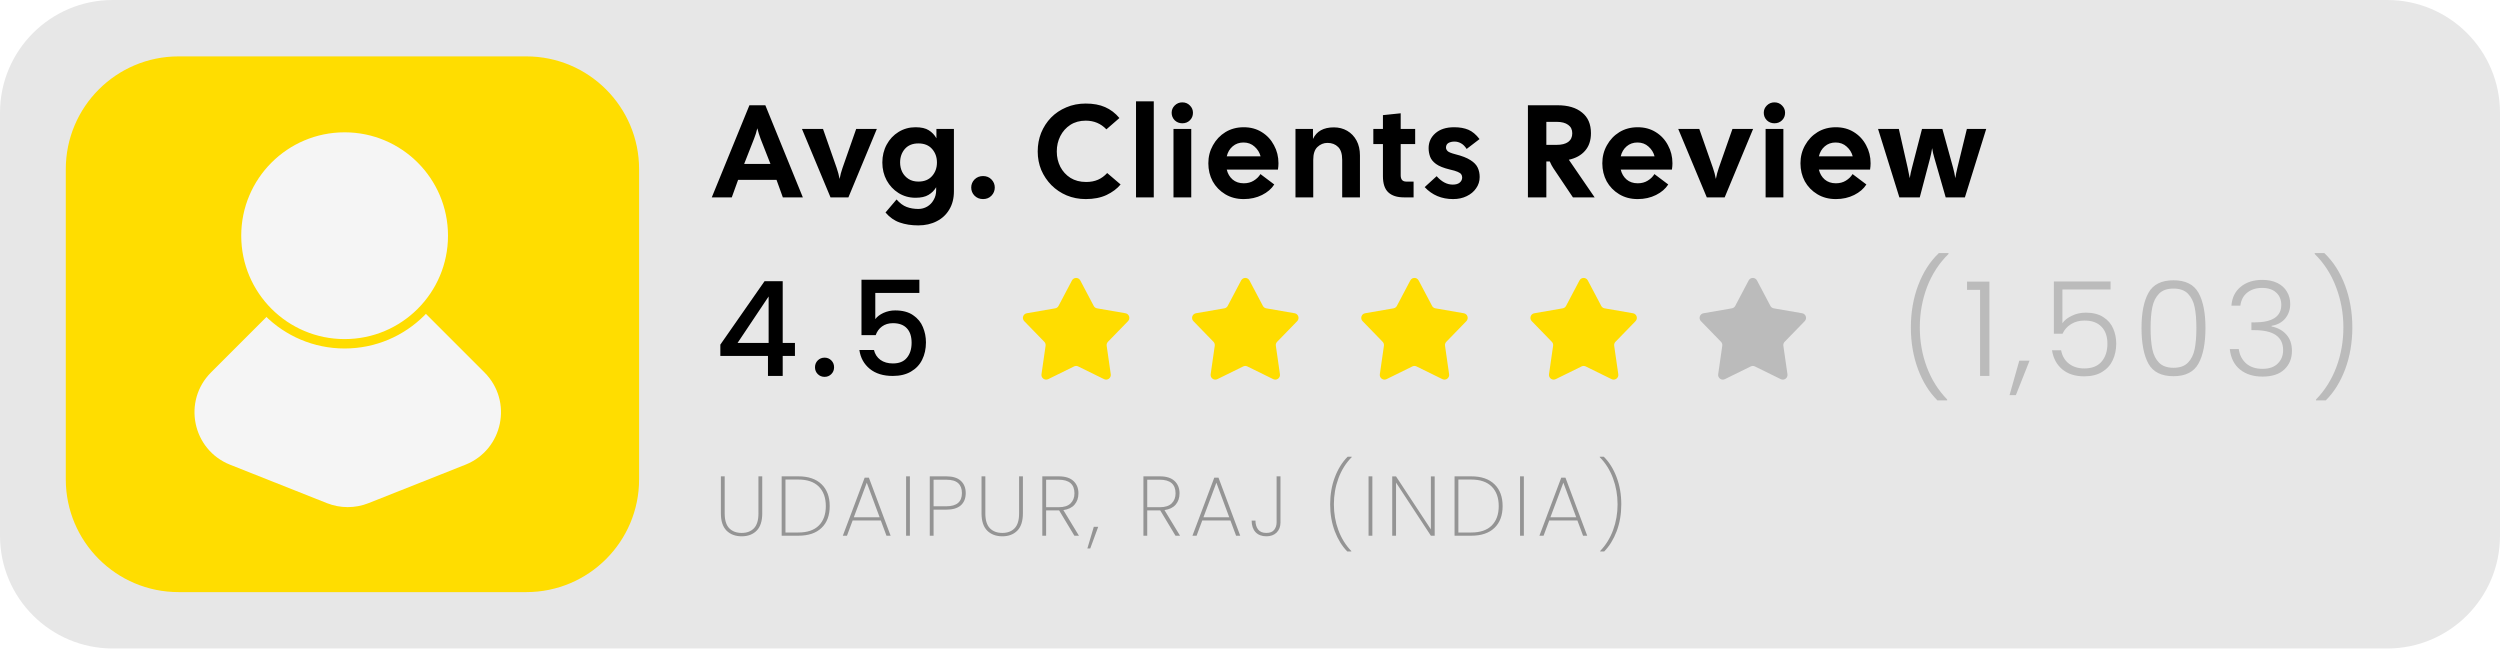
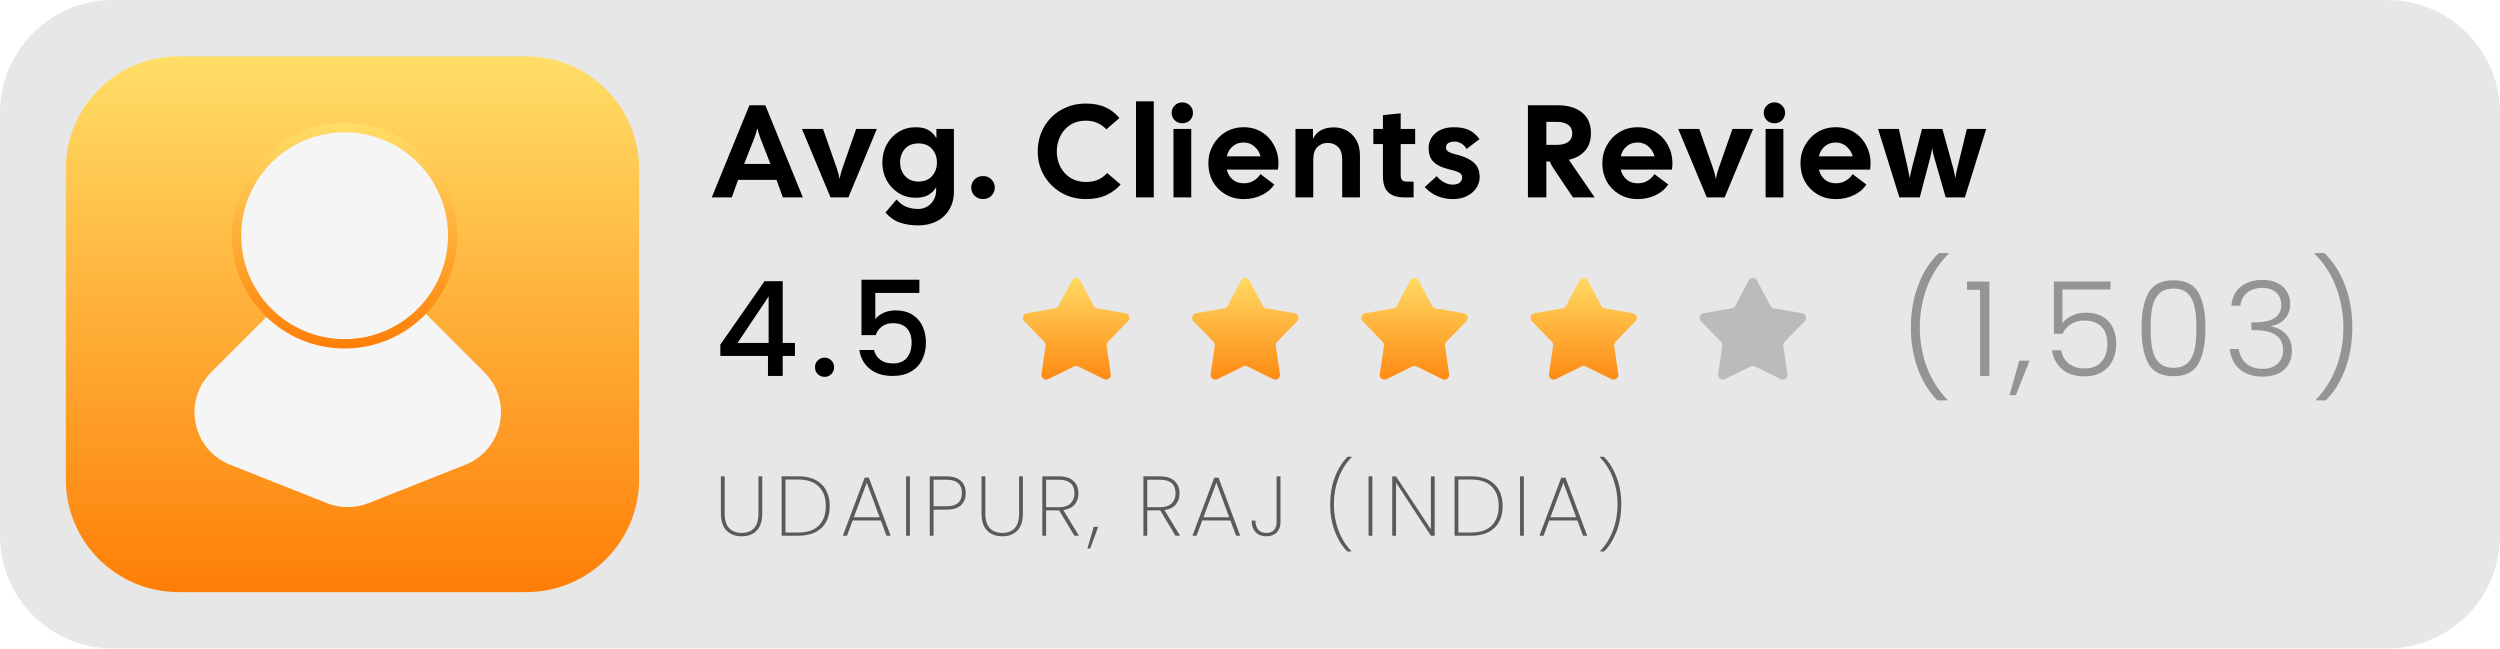
<svg xmlns="http://www.w3.org/2000/svg" width="266" height="69" viewBox="0 0 266 69" fill="none">
  <rect width="266" height="69" rx="12" fill="#E7E7E7" />
-   <rect x="7" y="6" width="61" height="57" rx="12" fill="#FFDD00" />
+   <rect x="7" y="6" width="61" height="57" rx="12" fill="url(#paint0_linear_36_18)" />
  <path d="M32.757 29.322C35.1 26.979 38.9 26.979 41.243 29.322L51.547 39.626C54.597 42.677 53.527 47.854 49.517 49.446L39.213 53.535C37.792 54.099 36.208 54.099 34.787 53.535L24.483 49.446C20.473 47.854 19.402 42.677 22.453 39.626L32.757 29.322Z" fill="#F5F5F5" />
-   <circle cx="36.667" cy="25.079" r="11.5" fill="#F5F5F5" stroke="#FFDD00" />
+   <circle cx="36.667" cy="25.079" r="11.5" fill="#F5F5F5" stroke="url(#paint1_linear_36_18)" />
  <path d="M75.734 21L79.738 11.2H81.432L85.422 21H83.294L82.622 19.138H78.534L77.862 21H75.734ZM80.228 14.77L79.178 17.444H81.978L80.928 14.77C80.788 14.397 80.671 14.023 80.578 13.65C80.485 14.051 80.368 14.425 80.228 14.77ZM88.367 21L85.329 13.72H87.569L89.025 17.878C89.155 18.251 89.258 18.639 89.333 19.04C89.407 18.639 89.51 18.251 89.641 17.878L91.097 13.72H93.295L90.271 21H88.367ZM97.703 23.982C96.965 23.982 96.307 23.879 95.729 23.674C95.159 23.478 94.655 23.123 94.217 22.61L95.393 21.224C95.738 21.616 96.097 21.882 96.471 22.022C96.844 22.162 97.259 22.232 97.717 22.232C98.053 22.232 98.365 22.148 98.655 21.98C98.944 21.812 99.173 21.574 99.341 21.266C99.518 20.967 99.607 20.627 99.607 20.244V19.922C99.411 20.258 99.14 20.529 98.795 20.734C98.459 20.939 97.997 21.042 97.409 21.042C96.746 21.042 96.144 20.874 95.603 20.538C95.071 20.202 94.651 19.754 94.343 19.194C94.035 18.625 93.881 17.99 93.881 17.29C93.881 16.59 94.035 15.955 94.343 15.386C94.651 14.817 95.071 14.369 95.603 14.042C96.144 13.706 96.746 13.538 97.409 13.538C98.015 13.538 98.487 13.645 98.823 13.86C99.168 14.075 99.439 14.359 99.635 14.714V13.72H101.497V20.356C101.497 21.103 101.333 21.747 101.007 22.288C100.689 22.829 100.246 23.245 99.677 23.534C99.107 23.833 98.449 23.982 97.703 23.982ZM97.717 19.32C98.342 19.32 98.827 19.124 99.173 18.732C99.518 18.34 99.691 17.859 99.691 17.29C99.691 16.721 99.518 16.24 99.173 15.848C98.827 15.456 98.342 15.26 97.717 15.26C97.101 15.26 96.62 15.456 96.275 15.848C95.939 16.24 95.771 16.721 95.771 17.29C95.771 17.654 95.845 17.99 95.995 18.298C96.153 18.606 96.377 18.853 96.667 19.04C96.956 19.227 97.306 19.32 97.717 19.32ZM104.598 21.182C104.234 21.182 103.931 21.061 103.688 20.818C103.455 20.575 103.338 20.286 103.338 19.95C103.338 19.623 103.455 19.339 103.688 19.096C103.931 18.853 104.234 18.732 104.598 18.732C104.962 18.732 105.261 18.853 105.494 19.096C105.727 19.339 105.844 19.623 105.844 19.95C105.844 20.286 105.727 20.575 105.494 20.818C105.261 21.061 104.962 21.182 104.598 21.182ZM115.522 21.182C114.794 21.182 114.117 21.051 113.492 20.79C112.876 20.529 112.335 20.165 111.868 19.698C111.411 19.231 111.051 18.695 110.79 18.088C110.538 17.472 110.412 16.814 110.412 16.114C110.412 15.414 110.533 14.756 110.776 14.14C111.028 13.524 111.378 12.983 111.826 12.516C112.283 12.049 112.825 11.685 113.45 11.424C114.075 11.153 114.766 11.018 115.522 11.018C116.325 11.018 117.011 11.144 117.58 11.396C118.159 11.648 118.667 12.035 119.106 12.558L117.72 13.762C117.132 13.146 116.399 12.838 115.522 12.838C114.897 12.838 114.351 12.987 113.884 13.286C113.427 13.585 113.072 13.981 112.82 14.476C112.568 14.971 112.442 15.517 112.442 16.114C112.442 16.711 112.568 17.257 112.82 17.752C113.072 18.237 113.431 18.629 113.898 18.928C114.365 19.217 114.92 19.362 115.564 19.362C116.04 19.362 116.46 19.283 116.824 19.124C117.188 18.965 117.515 18.727 117.804 18.41L119.232 19.628C118.859 20.076 118.359 20.449 117.734 20.748C117.118 21.037 116.381 21.182 115.522 21.182ZM120.872 21V10.78H122.762V21H120.872ZM125.797 13.118C125.48 13.118 125.209 13.011 124.985 12.796C124.771 12.572 124.663 12.306 124.663 11.998C124.663 11.699 124.771 11.443 124.985 11.228C125.209 11.004 125.48 10.892 125.797 10.892C126.124 10.892 126.395 11.004 126.609 11.228C126.824 11.443 126.931 11.699 126.931 11.998C126.931 12.315 126.824 12.581 126.609 12.796C126.395 13.011 126.124 13.118 125.797 13.118ZM124.859 21V13.72H126.749V21H124.859ZM132.333 21.182C131.587 21.182 130.929 21.009 130.359 20.664C129.79 20.319 129.347 19.861 129.029 19.292C128.721 18.713 128.567 18.074 128.567 17.374C128.567 16.674 128.731 16.035 129.057 15.456C129.384 14.868 129.827 14.401 130.387 14.056C130.957 13.711 131.605 13.538 132.333 13.538C133.061 13.538 133.701 13.711 134.251 14.056C134.811 14.401 135.245 14.868 135.553 15.456C135.871 16.035 136.029 16.674 136.029 17.374C136.029 17.477 136.025 17.584 136.015 17.696C136.006 17.808 135.992 17.925 135.973 18.046H130.527C130.63 18.475 130.835 18.825 131.143 19.096C131.461 19.367 131.857 19.502 132.333 19.502C132.744 19.502 133.099 19.409 133.397 19.222C133.705 19.035 133.943 18.802 134.111 18.522L135.581 19.628C135.292 20.085 134.858 20.459 134.279 20.748C133.701 21.037 133.052 21.182 132.333 21.182ZM132.305 15.162C131.857 15.162 131.475 15.297 131.157 15.568C130.84 15.839 130.63 16.193 130.527 16.632H134.125C134.023 16.231 133.808 15.885 133.481 15.596C133.164 15.307 132.772 15.162 132.305 15.162ZM137.839 21V13.72H139.701V14.784C140.084 13.963 140.826 13.552 141.927 13.552C142.45 13.552 142.921 13.673 143.341 13.916C143.761 14.159 144.092 14.504 144.335 14.952C144.578 15.4 144.699 15.932 144.699 16.548V21H142.809V17.01C142.809 16.375 142.664 15.918 142.375 15.638C142.086 15.349 141.708 15.204 141.241 15.204C140.84 15.204 140.485 15.349 140.177 15.638C139.878 15.918 139.729 16.375 139.729 17.01V21H137.839ZM149.37 21C148.651 21 148.101 20.823 147.718 20.468C147.335 20.113 147.144 19.539 147.144 18.746V15.33H146.122V13.72H147.144V12.25L149.034 12.054V13.72H150.574V15.33H149.034V18.648C149.034 19.096 149.23 19.32 149.622 19.32H150.406V21H149.37ZM154.609 21.182C153.387 21.182 152.379 20.757 151.585 19.908L152.859 18.746C153.391 19.343 153.961 19.642 154.567 19.642C154.894 19.642 155.141 19.572 155.309 19.432C155.487 19.283 155.575 19.101 155.575 18.886C155.575 18.755 155.543 18.643 155.477 18.55C155.421 18.457 155.295 18.368 155.099 18.284C154.913 18.2 154.628 18.116 154.245 18.032C153.592 17.873 153.107 17.677 152.789 17.444C152.472 17.211 152.262 16.949 152.159 16.66C152.057 16.371 152.005 16.072 152.005 15.764C152.005 15.129 152.243 14.602 152.719 14.182C153.205 13.753 153.872 13.538 154.721 13.538C155.309 13.538 155.813 13.627 156.233 13.804C156.653 13.981 157.05 14.313 157.423 14.798L156.051 15.848C155.874 15.568 155.673 15.367 155.449 15.246C155.235 15.125 155.006 15.064 154.763 15.064C154.502 15.064 154.283 15.115 154.105 15.218C153.937 15.321 153.853 15.484 153.853 15.708C153.853 15.829 153.909 15.951 154.021 16.072C154.133 16.184 154.404 16.296 154.833 16.408C155.543 16.585 156.084 16.795 156.457 17.038C156.831 17.271 157.087 17.537 157.227 17.836C157.367 18.135 157.437 18.466 157.437 18.83C157.437 19.278 157.311 19.679 157.059 20.034C156.817 20.389 156.481 20.669 156.051 20.874C155.631 21.079 155.151 21.182 154.609 21.182ZM162.571 21V11.2H165.735C166.836 11.2 167.7 11.457 168.325 11.97C168.96 12.474 169.277 13.207 169.277 14.168C169.277 14.943 169.067 15.568 168.647 16.044C168.236 16.52 167.662 16.837 166.925 16.996L169.669 21H167.359L165.273 17.892C165.142 17.696 165.016 17.458 164.895 17.178H164.531V21H162.571ZM164.531 15.414H165.623C166.155 15.414 166.566 15.311 166.855 15.106C167.144 14.891 167.289 14.583 167.289 14.182C167.289 13.79 167.144 13.491 166.855 13.286C166.566 13.071 166.155 12.964 165.623 12.964H164.531V15.414ZM174.252 21.182C173.506 21.182 172.848 21.009 172.278 20.664C171.709 20.319 171.266 19.861 170.948 19.292C170.64 18.713 170.486 18.074 170.486 17.374C170.486 16.674 170.65 16.035 170.976 15.456C171.303 14.868 171.746 14.401 172.306 14.056C172.876 13.711 173.524 13.538 174.252 13.538C174.98 13.538 175.62 13.711 176.17 14.056C176.73 14.401 177.164 14.868 177.472 15.456C177.79 16.035 177.948 16.674 177.948 17.374C177.948 17.477 177.944 17.584 177.934 17.696C177.925 17.808 177.911 17.925 177.892 18.046H172.446C172.549 18.475 172.754 18.825 173.062 19.096C173.38 19.367 173.776 19.502 174.252 19.502C174.663 19.502 175.018 19.409 175.316 19.222C175.624 19.035 175.862 18.802 176.03 18.522L177.5 19.628C177.211 20.085 176.777 20.459 176.198 20.748C175.62 21.037 174.971 21.182 174.252 21.182ZM174.224 15.162C173.776 15.162 173.394 15.297 173.076 15.568C172.759 15.839 172.549 16.193 172.446 16.632H176.044C175.942 16.231 175.727 15.885 175.4 15.596C175.083 15.307 174.691 15.162 174.224 15.162ZM181.602 21L178.564 13.72H180.804L182.26 17.878C182.391 18.251 182.494 18.639 182.568 19.04C182.643 18.639 182.746 18.251 182.876 17.878L184.332 13.72H186.53L183.506 21H181.602ZM188.799 13.118C188.482 13.118 188.211 13.011 187.987 12.796C187.772 12.572 187.665 12.306 187.665 11.998C187.665 11.699 187.772 11.443 187.987 11.228C188.211 11.004 188.482 10.892 188.799 10.892C189.126 10.892 189.396 11.004 189.611 11.228C189.826 11.443 189.933 11.699 189.933 11.998C189.933 12.315 189.826 12.581 189.611 12.796C189.396 13.011 189.126 13.118 188.799 13.118ZM187.861 21V13.72H189.751V21H187.861ZM195.335 21.182C194.588 21.182 193.93 21.009 193.361 20.664C192.792 20.319 192.348 19.861 192.031 19.292C191.723 18.713 191.569 18.074 191.569 17.374C191.569 16.674 191.732 16.035 192.059 15.456C192.386 14.868 192.829 14.401 193.389 14.056C193.958 13.711 194.607 13.538 195.335 13.538C196.063 13.538 196.702 13.711 197.253 14.056C197.813 14.401 198.247 14.868 198.555 15.456C198.872 16.035 199.031 16.674 199.031 17.374C199.031 17.477 199.026 17.584 199.017 17.696C199.008 17.808 198.994 17.925 198.975 18.046H193.529C193.632 18.475 193.837 18.825 194.145 19.096C194.462 19.367 194.859 19.502 195.335 19.502C195.746 19.502 196.1 19.409 196.399 19.222C196.707 19.035 196.945 18.802 197.113 18.522L198.583 19.628C198.294 20.085 197.86 20.459 197.281 20.748C196.702 21.037 196.054 21.182 195.335 21.182ZM195.307 15.162C194.859 15.162 194.476 15.297 194.159 15.568C193.842 15.839 193.632 16.193 193.529 16.632H197.127C197.024 16.231 196.81 15.885 196.483 15.596C196.166 15.307 195.774 15.162 195.307 15.162ZM202.093 21L199.825 13.72H202.037L202.975 17.85C203.013 18.027 203.05 18.214 203.087 18.41C203.134 18.597 203.171 18.779 203.199 18.956C203.255 18.583 203.335 18.209 203.437 17.836L204.501 13.72H206.671L207.805 17.836C207.908 18.209 207.987 18.583 208.043 18.956C208.071 18.779 208.104 18.597 208.141 18.41C208.188 18.214 208.23 18.027 208.267 17.85L209.275 13.72H211.333L209.065 21H207.021L205.831 16.856C205.719 16.492 205.635 16.128 205.579 15.764C205.551 15.941 205.519 16.123 205.481 16.31C205.444 16.497 205.402 16.679 205.355 16.856L204.263 21H202.093Z" fill="black" />
-   <path d="M77.107 50.682V54.633C77.107 55.347 77.269 55.872 77.593 56.208C77.917 56.538 78.358 56.703 78.916 56.703C79.468 56.703 79.903 56.538 80.221 56.208C80.539 55.878 80.698 55.353 80.698 54.633V50.682H81.103V54.624C81.103 55.446 80.905 56.058 80.509 56.46C80.113 56.862 79.582 57.063 78.916 57.063C78.25 57.063 77.713 56.862 77.305 56.46C76.903 56.052 76.702 55.44 76.702 54.624V50.682H77.107ZM84.942 50.682C86.01 50.682 86.832 50.961 87.408 51.519C87.99 52.077 88.281 52.854 88.281 53.85C88.281 54.846 87.99 55.62 87.408 56.172C86.832 56.724 86.01 57 84.942 57H83.169V50.682H84.942ZM84.942 56.658C85.896 56.658 86.622 56.412 87.12 55.92C87.618 55.422 87.867 54.732 87.867 53.85C87.867 52.962 87.618 52.269 87.12 51.771C86.622 51.273 85.896 51.024 84.942 51.024H83.574V56.658H84.942ZM93.718 55.38H90.721L90.118 57H89.677L91.999 50.826H92.449L94.762 57H94.321L93.718 55.38ZM93.592 55.038L92.224 51.357L90.847 55.038H93.592ZM96.813 50.682V57H96.408V50.682H96.813ZM102.753 52.464C102.753 53.022 102.579 53.457 102.231 53.769C101.883 54.075 101.367 54.228 100.683 54.228H99.333V57H98.928V50.682H100.683C101.379 50.682 101.898 50.844 102.24 51.168C102.582 51.486 102.753 51.918 102.753 52.464ZM100.683 53.868C101.793 53.868 102.348 53.4 102.348 52.464C102.348 52.002 102.216 51.651 101.952 51.411C101.688 51.165 101.265 51.042 100.683 51.042H99.333V53.868H100.683ZM104.84 50.682V54.633C104.84 55.347 105.002 55.872 105.326 56.208C105.65 56.538 106.091 56.703 106.649 56.703C107.201 56.703 107.636 56.538 107.954 56.208C108.272 55.878 108.431 55.353 108.431 54.633V50.682H108.836V54.624C108.836 55.446 108.638 56.058 108.242 56.46C107.846 56.862 107.315 57.063 106.649 57.063C105.983 57.063 105.446 56.862 105.038 56.46C104.636 56.052 104.435 55.44 104.435 54.624V50.682H104.84ZM114.313 57L112.693 54.309H112.657H111.307V57H110.902V50.682H112.639C113.341 50.682 113.866 50.847 114.214 51.177C114.568 51.507 114.745 51.945 114.745 52.491C114.745 52.977 114.607 53.379 114.331 53.697C114.061 54.009 113.665 54.201 113.143 54.273L114.799 57H114.313ZM111.307 53.967H112.657C113.215 53.967 113.632 53.832 113.908 53.562C114.184 53.292 114.322 52.935 114.322 52.491C114.322 51.525 113.761 51.042 112.639 51.042H111.307V53.967ZM116.847 56.055L116.001 58.359H115.695L116.379 56.055H116.847ZM125.071 57L123.451 54.309H123.415H122.065V57H121.66V50.682H123.397C124.099 50.682 124.624 50.847 124.972 51.177C125.326 51.507 125.503 51.945 125.503 52.491C125.503 52.977 125.365 53.379 125.089 53.697C124.819 54.009 124.423 54.201 123.901 54.273L125.557 57H125.071ZM122.065 53.967H123.415C123.973 53.967 124.39 53.832 124.666 53.562C124.942 53.292 125.08 52.935 125.08 52.491C125.08 51.525 124.519 51.042 123.397 51.042H122.065V53.967ZM130.917 55.38H127.92L127.317 57H126.876L129.198 50.826H129.648L131.961 57H131.52L130.917 55.38ZM130.791 55.038L129.423 51.357L128.046 55.038H130.791ZM136.244 50.682V55.587C136.244 56.025 136.109 56.382 135.839 56.658C135.569 56.928 135.203 57.063 134.741 57.063C134.255 57.063 133.871 56.916 133.589 56.622C133.313 56.322 133.175 55.911 133.175 55.389H133.58C133.58 55.773 133.673 56.088 133.859 56.334C134.045 56.58 134.339 56.703 134.741 56.703C135.125 56.703 135.401 56.595 135.569 56.379C135.743 56.157 135.83 55.893 135.83 55.587V50.682H136.244ZM143.347 58.674C142.795 58.11 142.354 57.396 142.024 56.532C141.694 55.662 141.529 54.705 141.529 53.661C141.529 52.611 141.697 51.645 142.033 50.763C142.369 49.881 142.822 49.158 143.392 48.594H143.824V48.639C143.206 49.263 142.735 50.013 142.411 50.889C142.087 51.759 141.925 52.683 141.925 53.661C141.925 54.633 142.084 55.548 142.402 56.406C142.72 57.264 143.179 58.005 143.779 58.629V58.674H143.347ZM146.019 50.682V57H145.614V50.682H146.019ZM152.651 57H152.246L148.538 51.348V57H148.133V50.691H148.538L152.246 56.325V50.691H152.651V57ZM156.539 50.682C157.607 50.682 158.429 50.961 159.005 51.519C159.587 52.077 159.878 52.854 159.878 53.85C159.878 54.846 159.587 55.62 159.005 56.172C158.429 56.724 157.607 57 156.539 57H154.766V50.682H156.539ZM156.539 56.658C157.493 56.658 158.219 56.412 158.717 55.92C159.215 55.422 159.464 54.732 159.464 53.85C159.464 52.962 159.215 52.269 158.717 51.771C158.219 51.273 157.493 51.024 156.539 51.024H155.171V56.658H156.539ZM162.138 50.682V57H161.733V50.682H162.138ZM167.835 55.38H164.838L164.235 57H163.794L166.116 50.826H166.566L168.879 57H168.438L167.835 55.38ZM167.709 55.038L166.341 51.357L164.964 55.038H167.709ZM170.255 58.674V58.629C170.855 58.005 171.314 57.264 171.632 56.406C171.95 55.548 172.109 54.633 172.109 53.661C172.109 52.683 171.947 51.759 171.623 50.889C171.299 50.013 170.828 49.263 170.21 48.639V48.594H170.642C171.212 49.158 171.665 49.881 172.001 50.763C172.337 51.645 172.505 52.611 172.505 53.661C172.505 54.705 172.34 55.662 172.01 56.532C171.68 57.396 171.239 58.11 170.687 58.674H170.255Z" fill="#949494" />
-   <path d="M114.058 29.838C114.245 29.483 114.755 29.483 114.942 29.838L116.372 32.548C116.444 32.685 116.576 32.781 116.729 32.807L119.748 33.33C120.144 33.398 120.302 33.883 120.021 34.171L117.886 36.368C117.778 36.479 117.727 36.634 117.75 36.788L118.186 39.821C118.243 40.218 117.831 40.518 117.47 40.34L114.721 38.989C114.581 38.92 114.419 38.92 114.279 38.989L111.53 40.34C111.169 40.518 110.757 40.218 110.814 39.821L111.25 36.788C111.273 36.634 111.222 36.479 111.114 36.368L108.979 34.171C108.698 33.883 108.856 33.398 109.252 33.33L112.271 32.807C112.424 32.781 112.556 32.685 112.628 32.548L114.058 29.838Z" fill="#FFDD00" />
-   <path d="M132.058 29.838C132.245 29.483 132.755 29.483 132.942 29.838L134.372 32.548C134.444 32.685 134.576 32.781 134.729 32.807L137.748 33.33C138.144 33.398 138.302 33.883 138.021 34.171L135.886 36.368C135.778 36.479 135.727 36.634 135.75 36.788L136.186 39.821C136.243 40.218 135.831 40.518 135.47 40.34L132.721 38.989C132.581 38.92 132.419 38.92 132.279 38.989L129.53 40.34C129.169 40.518 128.757 40.218 128.814 39.821L129.25 36.788C129.273 36.634 129.222 36.479 129.114 36.368L126.979 34.171C126.698 33.883 126.856 33.398 127.252 33.33L130.271 32.807C130.424 32.781 130.556 32.685 130.628 32.548L132.058 29.838Z" fill="#FFDD00" />
-   <path d="M150.058 29.838C150.245 29.483 150.755 29.483 150.942 29.838L152.372 32.548C152.444 32.685 152.576 32.781 152.729 32.807L155.748 33.33C156.144 33.398 156.302 33.883 156.021 34.171L153.886 36.368C153.778 36.479 153.727 36.634 153.75 36.788L154.186 39.821C154.243 40.218 153.831 40.518 153.47 40.34L150.721 38.989C150.581 38.92 150.419 38.92 150.279 38.989L147.53 40.34C147.169 40.518 146.757 40.218 146.814 39.821L147.25 36.788C147.273 36.634 147.222 36.479 147.114 36.368L144.979 34.171C144.698 33.883 144.856 33.398 145.252 33.33L148.271 32.807C148.424 32.781 148.556 32.685 148.628 32.548L150.058 29.838Z" fill="#FFDD00" />
-   <path d="M168.058 29.838C168.245 29.483 168.755 29.483 168.942 29.838L170.372 32.548C170.444 32.685 170.576 32.781 170.729 32.807L173.748 33.33C174.144 33.398 174.302 33.883 174.021 34.171L171.886 36.368C171.778 36.479 171.727 36.634 171.75 36.788L172.186 39.821C172.243 40.218 171.831 40.518 171.47 40.34L168.721 38.989C168.581 38.92 168.419 38.92 168.279 38.989L165.53 40.34C165.169 40.518 164.757 40.218 164.814 39.821L165.25 36.788C165.273 36.634 165.222 36.479 165.114 36.368L162.979 34.171C162.698 33.883 162.856 33.398 163.252 33.33L166.271 32.807C166.424 32.781 166.556 32.685 166.628 32.548L168.058 29.838Z" fill="#FFDD00" />
+   <path d="M77.107 50.682V54.633C77.107 55.347 77.269 55.872 77.593 56.208C77.917 56.538 78.358 56.703 78.916 56.703C79.468 56.703 79.903 56.538 80.221 56.208C80.539 55.878 80.698 55.353 80.698 54.633V50.682H81.103V54.624C81.103 55.446 80.905 56.058 80.509 56.46C80.113 56.862 79.582 57.063 78.916 57.063C78.25 57.063 77.713 56.862 77.305 56.46C76.903 56.052 76.702 55.44 76.702 54.624V50.682H77.107ZM84.942 50.682C86.01 50.682 86.832 50.961 87.408 51.519C87.99 52.077 88.281 52.854 88.281 53.85C88.281 54.846 87.99 55.62 87.408 56.172C86.832 56.724 86.01 57 84.942 57H83.169V50.682H84.942ZM84.942 56.658C85.896 56.658 86.622 56.412 87.12 55.92C87.618 55.422 87.867 54.732 87.867 53.85C87.867 52.962 87.618 52.269 87.12 51.771C86.622 51.273 85.896 51.024 84.942 51.024H83.574V56.658H84.942ZM93.718 55.38H90.721L90.118 57H89.677L91.999 50.826H92.449L94.762 57H94.321L93.718 55.38ZM93.592 55.038L92.224 51.357L90.847 55.038H93.592ZM96.813 50.682V57H96.408V50.682H96.813ZM102.753 52.464C102.753 53.022 102.579 53.457 102.231 53.769C101.883 54.075 101.367 54.228 100.683 54.228H99.333V57H98.928V50.682H100.683C101.379 50.682 101.898 50.844 102.24 51.168C102.582 51.486 102.753 51.918 102.753 52.464ZM100.683 53.868C101.793 53.868 102.348 53.4 102.348 52.464C102.348 52.002 102.216 51.651 101.952 51.411C101.688 51.165 101.265 51.042 100.683 51.042H99.333V53.868H100.683ZM104.84 50.682V54.633C104.84 55.347 105.002 55.872 105.326 56.208C105.65 56.538 106.091 56.703 106.649 56.703C107.201 56.703 107.636 56.538 107.954 56.208C108.272 55.878 108.431 55.353 108.431 54.633V50.682H108.836V54.624C108.836 55.446 108.638 56.058 108.242 56.46C107.846 56.862 107.315 57.063 106.649 57.063C105.983 57.063 105.446 56.862 105.038 56.46C104.636 56.052 104.435 55.44 104.435 54.624V50.682H104.84ZM114.313 57L112.693 54.309H112.657H111.307V57H110.902V50.682H112.639C113.341 50.682 113.866 50.847 114.214 51.177C114.568 51.507 114.745 51.945 114.745 52.491C114.745 52.977 114.607 53.379 114.331 53.697C114.061 54.009 113.665 54.201 113.143 54.273L114.799 57H114.313ZM111.307 53.967H112.657C113.215 53.967 113.632 53.832 113.908 53.562C114.184 53.292 114.322 52.935 114.322 52.491C114.322 51.525 113.761 51.042 112.639 51.042H111.307V53.967ZM116.847 56.055L116.001 58.359H115.695L116.379 56.055H116.847ZM125.071 57L123.451 54.309H123.415H122.065V57H121.66V50.682H123.397C124.099 50.682 124.624 50.847 124.972 51.177C125.326 51.507 125.503 51.945 125.503 52.491C125.503 52.977 125.365 53.379 125.089 53.697C124.819 54.009 124.423 54.201 123.901 54.273L125.557 57H125.071ZM122.065 53.967H123.415C123.973 53.967 124.39 53.832 124.666 53.562C124.942 53.292 125.08 52.935 125.08 52.491C125.08 51.525 124.519 51.042 123.397 51.042H122.065V53.967ZM130.917 55.38H127.92L127.317 57H126.876L129.198 50.826H129.648L131.961 57H131.52L130.917 55.38ZM130.791 55.038L129.423 51.357L128.046 55.038H130.791ZM136.244 50.682V55.587C136.244 56.025 136.109 56.382 135.839 56.658C135.569 56.928 135.203 57.063 134.741 57.063C134.255 57.063 133.871 56.916 133.589 56.622C133.313 56.322 133.175 55.911 133.175 55.389H133.58C133.58 55.773 133.673 56.088 133.859 56.334C134.045 56.58 134.339 56.703 134.741 56.703C135.125 56.703 135.401 56.595 135.569 56.379C135.743 56.157 135.83 55.893 135.83 55.587V50.682H136.244ZM143.347 58.674C142.795 58.11 142.354 57.396 142.024 56.532C141.694 55.662 141.529 54.705 141.529 53.661C141.529 52.611 141.697 51.645 142.033 50.763C142.369 49.881 142.822 49.158 143.392 48.594H143.824V48.639C143.206 49.263 142.735 50.013 142.411 50.889C142.087 51.759 141.925 52.683 141.925 53.661C141.925 54.633 142.084 55.548 142.402 56.406C142.72 57.264 143.179 58.005 143.779 58.629V58.674H143.347ZM146.019 50.682V57H145.614V50.682H146.019ZM152.651 57H152.246L148.538 51.348V57H148.133V50.691H148.538L152.246 56.325V50.691H152.651V57ZM156.539 50.682C157.607 50.682 158.429 50.961 159.005 51.519C159.587 52.077 159.878 52.854 159.878 53.85C159.878 54.846 159.587 55.62 159.005 56.172C158.429 56.724 157.607 57 156.539 57H154.766V50.682H156.539ZM156.539 56.658C157.493 56.658 158.219 56.412 158.717 55.92C159.215 55.422 159.464 54.732 159.464 53.85C159.464 52.962 159.215 52.269 158.717 51.771C158.219 51.273 157.493 51.024 156.539 51.024H155.171V56.658H156.539ZM162.138 50.682V57H161.733V50.682H162.138ZM167.835 55.38H164.838L164.235 57H163.794L166.116 50.826H166.566L168.879 57H168.438L167.835 55.38ZM167.709 55.038L166.341 51.357L164.964 55.038H167.709ZM170.255 58.674V58.629C170.855 58.005 171.314 57.264 171.632 56.406C171.95 55.548 172.109 54.633 172.109 53.661C172.109 52.683 171.947 51.759 171.623 50.889C171.299 50.013 170.828 49.263 170.21 48.639V48.594H170.642C171.212 49.158 171.665 49.881 172.001 50.763C172.337 51.645 172.505 52.611 172.505 53.661C172.505 54.705 172.34 55.662 172.01 56.532C171.68 57.396 171.239 58.11 170.687 58.674H170.255Z" fill="#5A5A5A" />
+   <path d="M114.058 29.838C114.245 29.483 114.755 29.483 114.942 29.838L116.372 32.548C116.444 32.685 116.576 32.781 116.729 32.807L119.748 33.33C120.144 33.398 120.302 33.883 120.021 34.171L117.886 36.368C117.778 36.479 117.727 36.634 117.75 36.788L118.186 39.821C118.243 40.218 117.831 40.518 117.47 40.34L114.721 38.989C114.581 38.92 114.419 38.92 114.279 38.989L111.53 40.34C111.169 40.518 110.757 40.218 110.814 39.821L111.25 36.788C111.273 36.634 111.222 36.479 111.114 36.368L108.979 34.171C108.698 33.883 108.856 33.398 109.252 33.33L112.271 32.807C112.424 32.781 112.556 32.685 112.628 32.548L114.058 29.838Z" fill="url(#paint2_linear_36_18)" />
+   <path d="M132.058 29.838C132.245 29.483 132.755 29.483 132.942 29.838L134.372 32.548C134.444 32.685 134.576 32.781 134.729 32.807L137.748 33.33C138.144 33.398 138.302 33.883 138.021 34.171L135.886 36.368C135.778 36.479 135.727 36.634 135.75 36.788L136.186 39.821C136.243 40.218 135.831 40.518 135.47 40.34L132.721 38.989C132.581 38.92 132.419 38.92 132.279 38.989L129.53 40.34C129.169 40.518 128.757 40.218 128.814 39.821L129.25 36.788C129.273 36.634 129.222 36.479 129.114 36.368L126.979 34.171C126.698 33.883 126.856 33.398 127.252 33.33L130.271 32.807C130.424 32.781 130.556 32.685 130.628 32.548L132.058 29.838Z" fill="url(#paint3_linear_36_18)" />
+   <path d="M150.058 29.838C150.245 29.483 150.755 29.483 150.942 29.838L152.372 32.548C152.444 32.685 152.576 32.781 152.729 32.807L155.748 33.33C156.144 33.398 156.302 33.883 156.021 34.171L153.886 36.368C153.778 36.479 153.727 36.634 153.75 36.788L154.186 39.821C154.243 40.218 153.831 40.518 153.47 40.34L150.721 38.989C150.581 38.92 150.419 38.92 150.279 38.989L147.53 40.34C147.169 40.518 146.757 40.218 146.814 39.821L147.25 36.788C147.273 36.634 147.222 36.479 147.114 36.368L144.979 34.171C144.698 33.883 144.856 33.398 145.252 33.33L148.271 32.807C148.424 32.781 148.556 32.685 148.628 32.548L150.058 29.838Z" fill="url(#paint4_linear_36_18)" />
+   <path d="M168.058 29.838C168.245 29.483 168.755 29.483 168.942 29.838L170.372 32.548C170.444 32.685 170.576 32.781 170.729 32.807L173.748 33.33C174.144 33.398 174.302 33.883 174.021 34.171L171.886 36.368C171.778 36.479 171.727 36.634 171.75 36.788L172.186 39.821C172.243 40.218 171.831 40.518 171.47 40.34L168.721 38.989C168.581 38.92 168.419 38.92 168.279 38.989L165.53 40.34C165.169 40.518 164.757 40.218 164.814 39.821L165.25 36.788C165.273 36.634 165.222 36.479 165.114 36.368L162.979 34.171C162.698 33.883 162.856 33.398 163.252 33.33L166.271 32.807C166.424 32.781 166.556 32.685 166.628 32.548L168.058 29.838Z" fill="url(#paint5_linear_36_18)" />
  <path d="M186.058 29.838C186.245 29.483 186.755 29.483 186.942 29.838L188.372 32.548C188.444 32.685 188.576 32.781 188.729 32.807L191.748 33.33C192.144 33.398 192.302 33.883 192.021 34.171L189.886 36.368C189.778 36.479 189.727 36.634 189.75 36.788L190.186 39.821C190.243 40.218 189.831 40.518 189.47 40.34L186.721 38.989C186.581 38.92 186.419 38.92 186.279 38.989L183.53 40.34C183.169 40.518 182.757 40.218 182.814 39.821L183.25 36.788C183.273 36.634 183.222 36.479 183.114 36.368L180.979 34.171C180.698 33.883 180.856 33.398 181.252 33.33L184.271 32.807C184.424 32.781 184.556 32.685 184.628 32.548L186.058 29.838Z" fill="#BBBBBB" />
  <path d="M76.644 37.872V36.668L81.348 29.92H83.28V36.486H84.582V37.872H83.28V40H81.712V37.872H76.644ZM81.782 31.544L78.478 36.486H81.782V31.544ZM87.739 40.098C87.449 40.098 87.207 40 87.01 39.804C86.814 39.608 86.716 39.365 86.716 39.076C86.716 38.787 86.814 38.544 87.01 38.348C87.207 38.152 87.449 38.054 87.739 38.054C88.019 38.054 88.257 38.152 88.453 38.348C88.648 38.544 88.746 38.787 88.746 39.076C88.746 39.365 88.648 39.608 88.453 39.804C88.257 40 88.019 40.098 87.739 40.098ZM97.821 31.166H93.131V33.952C93.327 33.691 93.617 33.471 93.999 33.294C94.391 33.117 94.807 33.028 95.245 33.028C96.029 33.028 96.664 33.196 97.149 33.532C97.644 33.868 97.994 34.293 98.199 34.806C98.414 35.319 98.521 35.861 98.521 36.43C98.521 37.121 98.386 37.737 98.115 38.278C97.854 38.81 97.457 39.23 96.925 39.538C96.403 39.846 95.759 40 94.993 40C93.976 40 93.159 39.748 92.543 39.244C91.927 38.74 91.559 38.073 91.437 37.242H92.991C93.094 37.681 93.323 38.031 93.677 38.292C94.032 38.544 94.475 38.67 95.007 38.67C95.67 38.67 96.165 38.469 96.491 38.068C96.827 37.667 96.995 37.135 96.995 36.472C96.995 35.8 96.827 35.287 96.491 34.932C96.155 34.568 95.661 34.386 95.007 34.386C94.55 34.386 94.163 34.503 93.845 34.736C93.537 34.96 93.313 35.268 93.173 35.66H91.661V29.766H97.821V31.166Z" fill="black" />
-   <path d="M206.144 42.604C205.267 41.736 204.576 40.625 204.072 39.272C203.568 37.909 203.316 36.43 203.316 34.834C203.316 33.219 203.577 31.721 204.1 30.34C204.623 28.959 205.355 27.82 206.298 26.924H207.32V27.022C206.321 28.002 205.561 29.173 205.038 30.536C204.525 31.899 204.268 33.331 204.268 34.834C204.268 36.318 204.515 37.723 205.01 39.048C205.505 40.373 206.228 41.526 207.18 42.506V42.604H206.144ZM209.293 30.844V29.962H211.673V40H210.679V30.844H209.293ZM215.943 38.376L214.487 42.044H213.815L214.851 38.376H215.943ZM224.565 30.802H219.441V34.386C219.674 34.059 220.015 33.793 220.463 33.588C220.911 33.373 221.396 33.266 221.919 33.266C222.684 33.266 223.309 33.425 223.795 33.742C224.28 34.05 224.63 34.456 224.845 34.96C225.059 35.455 225.167 35.987 225.167 36.556C225.167 37.209 225.041 37.802 224.789 38.334C224.546 38.857 224.168 39.272 223.655 39.58C223.151 39.888 222.521 40.042 221.765 40.042C220.803 40.042 220.024 39.795 219.427 39.3C218.829 38.796 218.465 38.119 218.335 37.27H219.301C219.422 37.886 219.702 38.362 220.141 38.698C220.579 39.034 221.121 39.202 221.765 39.202C222.577 39.202 223.188 38.964 223.599 38.488C224.019 38.003 224.229 37.363 224.229 36.57C224.229 35.795 224.019 35.193 223.599 34.764C223.179 34.325 222.577 34.106 221.793 34.106C221.251 34.106 220.775 34.232 220.365 34.484C219.954 34.736 219.651 35.077 219.455 35.506H218.531V29.948H224.565V30.802ZM227.857 34.89C227.857 33.285 228.105 32.039 228.599 31.152C229.094 30.265 229.981 29.822 231.259 29.822C232.538 29.822 233.425 30.265 233.919 31.152C234.414 32.039 234.661 33.285 234.661 34.89C234.661 36.523 234.414 37.788 233.919 38.684C233.425 39.58 232.538 40.028 231.259 40.028C229.971 40.028 229.08 39.58 228.585 38.684C228.1 37.788 227.857 36.523 227.857 34.89ZM233.695 34.89C233.695 34.022 233.635 33.289 233.513 32.692C233.392 32.095 233.154 31.614 232.799 31.25C232.445 30.886 231.931 30.704 231.259 30.704C230.587 30.704 230.074 30.886 229.719 31.25C229.365 31.614 229.127 32.095 229.005 32.692C228.884 33.289 228.823 34.022 228.823 34.89C228.823 35.786 228.884 36.537 229.005 37.144C229.127 37.741 229.365 38.222 229.719 38.586C230.074 38.95 230.587 39.132 231.259 39.132C231.931 39.132 232.445 38.95 232.799 38.586C233.154 38.222 233.392 37.741 233.513 37.144C233.635 36.537 233.695 35.786 233.695 34.89ZM237.422 32.524C237.488 31.675 237.814 31.007 238.402 30.522C239 30.027 239.77 29.78 240.712 29.78C241.338 29.78 241.874 29.892 242.322 30.116C242.77 30.34 243.106 30.648 243.33 31.04C243.564 31.423 243.68 31.857 243.68 32.342C243.68 32.93 243.508 33.439 243.162 33.868C242.817 34.297 242.327 34.563 241.692 34.666V34.736C242.355 34.867 242.882 35.156 243.274 35.604C243.666 36.043 243.862 36.621 243.862 37.34C243.862 38.143 243.592 38.801 243.05 39.314C242.518 39.818 241.744 40.07 240.726 40.07C239.756 40.07 238.958 39.818 238.332 39.314C237.707 38.801 237.348 38.077 237.254 37.144H238.206C238.29 37.769 238.552 38.278 238.99 38.67C239.429 39.053 240.008 39.244 240.726 39.244C241.436 39.244 241.977 39.057 242.35 38.684C242.733 38.311 242.924 37.835 242.924 37.256C242.924 35.837 241.902 35.128 239.858 35.128H239.55V34.302H239.872C241.776 34.302 242.728 33.681 242.728 32.44C242.728 31.899 242.551 31.465 242.196 31.138C241.842 30.802 241.338 30.634 240.684 30.634C240.05 30.634 239.522 30.802 239.102 31.138C238.692 31.465 238.449 31.927 238.374 32.524H237.422ZM246.424 42.604V42.506C247.376 41.526 248.099 40.373 248.594 39.048C249.088 37.723 249.336 36.318 249.336 34.834C249.336 33.331 249.074 31.899 248.552 30.536C248.038 29.173 247.282 28.002 246.284 27.022V26.924H247.306C248.248 27.82 248.981 28.959 249.504 30.34C250.026 31.721 250.288 33.219 250.288 34.834C250.288 36.43 250.036 37.909 249.532 39.272C249.028 40.625 248.337 41.736 247.46 42.604H246.424Z" fill="#BBBBBB" />
+   <path d="M206.144 42.604C205.267 41.736 204.576 40.625 204.072 39.272C203.568 37.909 203.316 36.43 203.316 34.834C203.316 33.219 203.577 31.721 204.1 30.34C204.623 28.959 205.355 27.82 206.298 26.924H207.32V27.022C206.321 28.002 205.561 29.173 205.038 30.536C204.525 31.899 204.268 33.331 204.268 34.834C204.268 36.318 204.515 37.723 205.01 39.048C205.505 40.373 206.228 41.526 207.18 42.506V42.604H206.144ZM209.293 30.844V29.962H211.673V40H210.679V30.844H209.293ZM215.943 38.376L214.487 42.044H213.815L214.851 38.376H215.943ZM224.565 30.802H219.441V34.386C219.674 34.059 220.015 33.793 220.463 33.588C220.911 33.373 221.396 33.266 221.919 33.266C222.684 33.266 223.309 33.425 223.795 33.742C224.28 34.05 224.63 34.456 224.845 34.96C225.059 35.455 225.167 35.987 225.167 36.556C225.167 37.209 225.041 37.802 224.789 38.334C224.546 38.857 224.168 39.272 223.655 39.58C223.151 39.888 222.521 40.042 221.765 40.042C220.803 40.042 220.024 39.795 219.427 39.3C218.829 38.796 218.465 38.119 218.335 37.27H219.301C219.422 37.886 219.702 38.362 220.141 38.698C220.579 39.034 221.121 39.202 221.765 39.202C222.577 39.202 223.188 38.964 223.599 38.488C224.019 38.003 224.229 37.363 224.229 36.57C224.229 35.795 224.019 35.193 223.599 34.764C223.179 34.325 222.577 34.106 221.793 34.106C221.251 34.106 220.775 34.232 220.365 34.484C219.954 34.736 219.651 35.077 219.455 35.506H218.531V29.948H224.565V30.802ZM227.857 34.89C227.857 33.285 228.105 32.039 228.599 31.152C229.094 30.265 229.981 29.822 231.259 29.822C232.538 29.822 233.425 30.265 233.919 31.152C234.414 32.039 234.661 33.285 234.661 34.89C234.661 36.523 234.414 37.788 233.919 38.684C233.425 39.58 232.538 40.028 231.259 40.028C229.971 40.028 229.08 39.58 228.585 38.684C228.1 37.788 227.857 36.523 227.857 34.89ZM233.695 34.89C233.695 34.022 233.635 33.289 233.513 32.692C233.392 32.095 233.154 31.614 232.799 31.25C232.445 30.886 231.931 30.704 231.259 30.704C230.587 30.704 230.074 30.886 229.719 31.25C229.365 31.614 229.127 32.095 229.005 32.692C228.884 33.289 228.823 34.022 228.823 34.89C228.823 35.786 228.884 36.537 229.005 37.144C229.127 37.741 229.365 38.222 229.719 38.586C230.074 38.95 230.587 39.132 231.259 39.132C231.931 39.132 232.445 38.95 232.799 38.586C233.154 38.222 233.392 37.741 233.513 37.144C233.635 36.537 233.695 35.786 233.695 34.89ZM237.422 32.524C237.488 31.675 237.814 31.007 238.402 30.522C239 30.027 239.77 29.78 240.712 29.78C241.338 29.78 241.874 29.892 242.322 30.116C242.77 30.34 243.106 30.648 243.33 31.04C243.564 31.423 243.68 31.857 243.68 32.342C243.68 32.93 243.508 33.439 243.162 33.868C242.817 34.297 242.327 34.563 241.692 34.666V34.736C242.355 34.867 242.882 35.156 243.274 35.604C243.666 36.043 243.862 36.621 243.862 37.34C243.862 38.143 243.592 38.801 243.05 39.314C242.518 39.818 241.744 40.07 240.726 40.07C239.756 40.07 238.958 39.818 238.332 39.314C237.707 38.801 237.348 38.077 237.254 37.144H238.206C238.29 37.769 238.552 38.278 238.99 38.67C239.429 39.053 240.008 39.244 240.726 39.244C241.436 39.244 241.977 39.057 242.35 38.684C242.733 38.311 242.924 37.835 242.924 37.256C242.924 35.837 241.902 35.128 239.858 35.128H239.55V34.302H239.872C241.776 34.302 242.728 33.681 242.728 32.44C242.728 31.899 242.551 31.465 242.196 31.138C241.842 30.802 241.338 30.634 240.684 30.634C240.05 30.634 239.522 30.802 239.102 31.138C238.692 31.465 238.449 31.927 238.374 32.524H237.422ZM246.424 42.604V42.506C247.376 41.526 248.099 40.373 248.594 39.048C249.088 37.723 249.336 36.318 249.336 34.834C249.336 33.331 249.074 31.899 248.552 30.536C248.038 29.173 247.282 28.002 246.284 27.022V26.924H247.306C248.248 27.82 248.981 28.959 249.504 30.34C250.026 31.721 250.288 33.219 250.288 34.834C250.288 36.43 250.036 37.909 249.532 39.272C249.028 40.625 248.337 41.736 247.46 42.604H246.424Z" fill="#949494" />
+   <defs>
+     <linearGradient id="paint0_linear_36_18" x1="37.5" y1="6" x2="37.5" y2="63" gradientUnits="userSpaceOnUse">
+       <stop stop-color="#FFDE67" />
+       <stop offset="1" stop-color="#FE7E07" />
+     </linearGradient>
+     <linearGradient id="paint1_linear_36_18" x1="36.667" y1="13.079" x2="36.667" y2="37.079" gradientUnits="userSpaceOnUse">
+       <stop stop-color="#FFDE67" />
+       <stop offset="1" stop-color="#FE7E07" />
+     </linearGradient>
+     <linearGradient id="paint2_linear_36_18" x1="114.5" y1="29" x2="114.5" y2="42" gradientUnits="userSpaceOnUse">
+       <stop stop-color="#FFDE67" />
+       <stop offset="1" stop-color="#FE7E07" />
+     </linearGradient>
+     <linearGradient id="paint3_linear_36_18" x1="132.5" y1="29" x2="132.5" y2="42" gradientUnits="userSpaceOnUse">
+       <stop stop-color="#FFDE67" />
+       <stop offset="1" stop-color="#FE7E07" />
+     </linearGradient>
+     <linearGradient id="paint4_linear_36_18" x1="150.5" y1="29" x2="150.5" y2="42" gradientUnits="userSpaceOnUse">
+       <stop stop-color="#FFDE67" />
+       <stop offset="1" stop-color="#FE7E07" />
+     </linearGradient>
+     <linearGradient id="paint5_linear_36_18" x1="168.5" y1="29" x2="168.5" y2="42" gradientUnits="userSpaceOnUse">
+       <stop stop-color="#FFDE67" />
+       <stop offset="1" stop-color="#FE7E07" />
+     </linearGradient>
+   </defs>
</svg>
